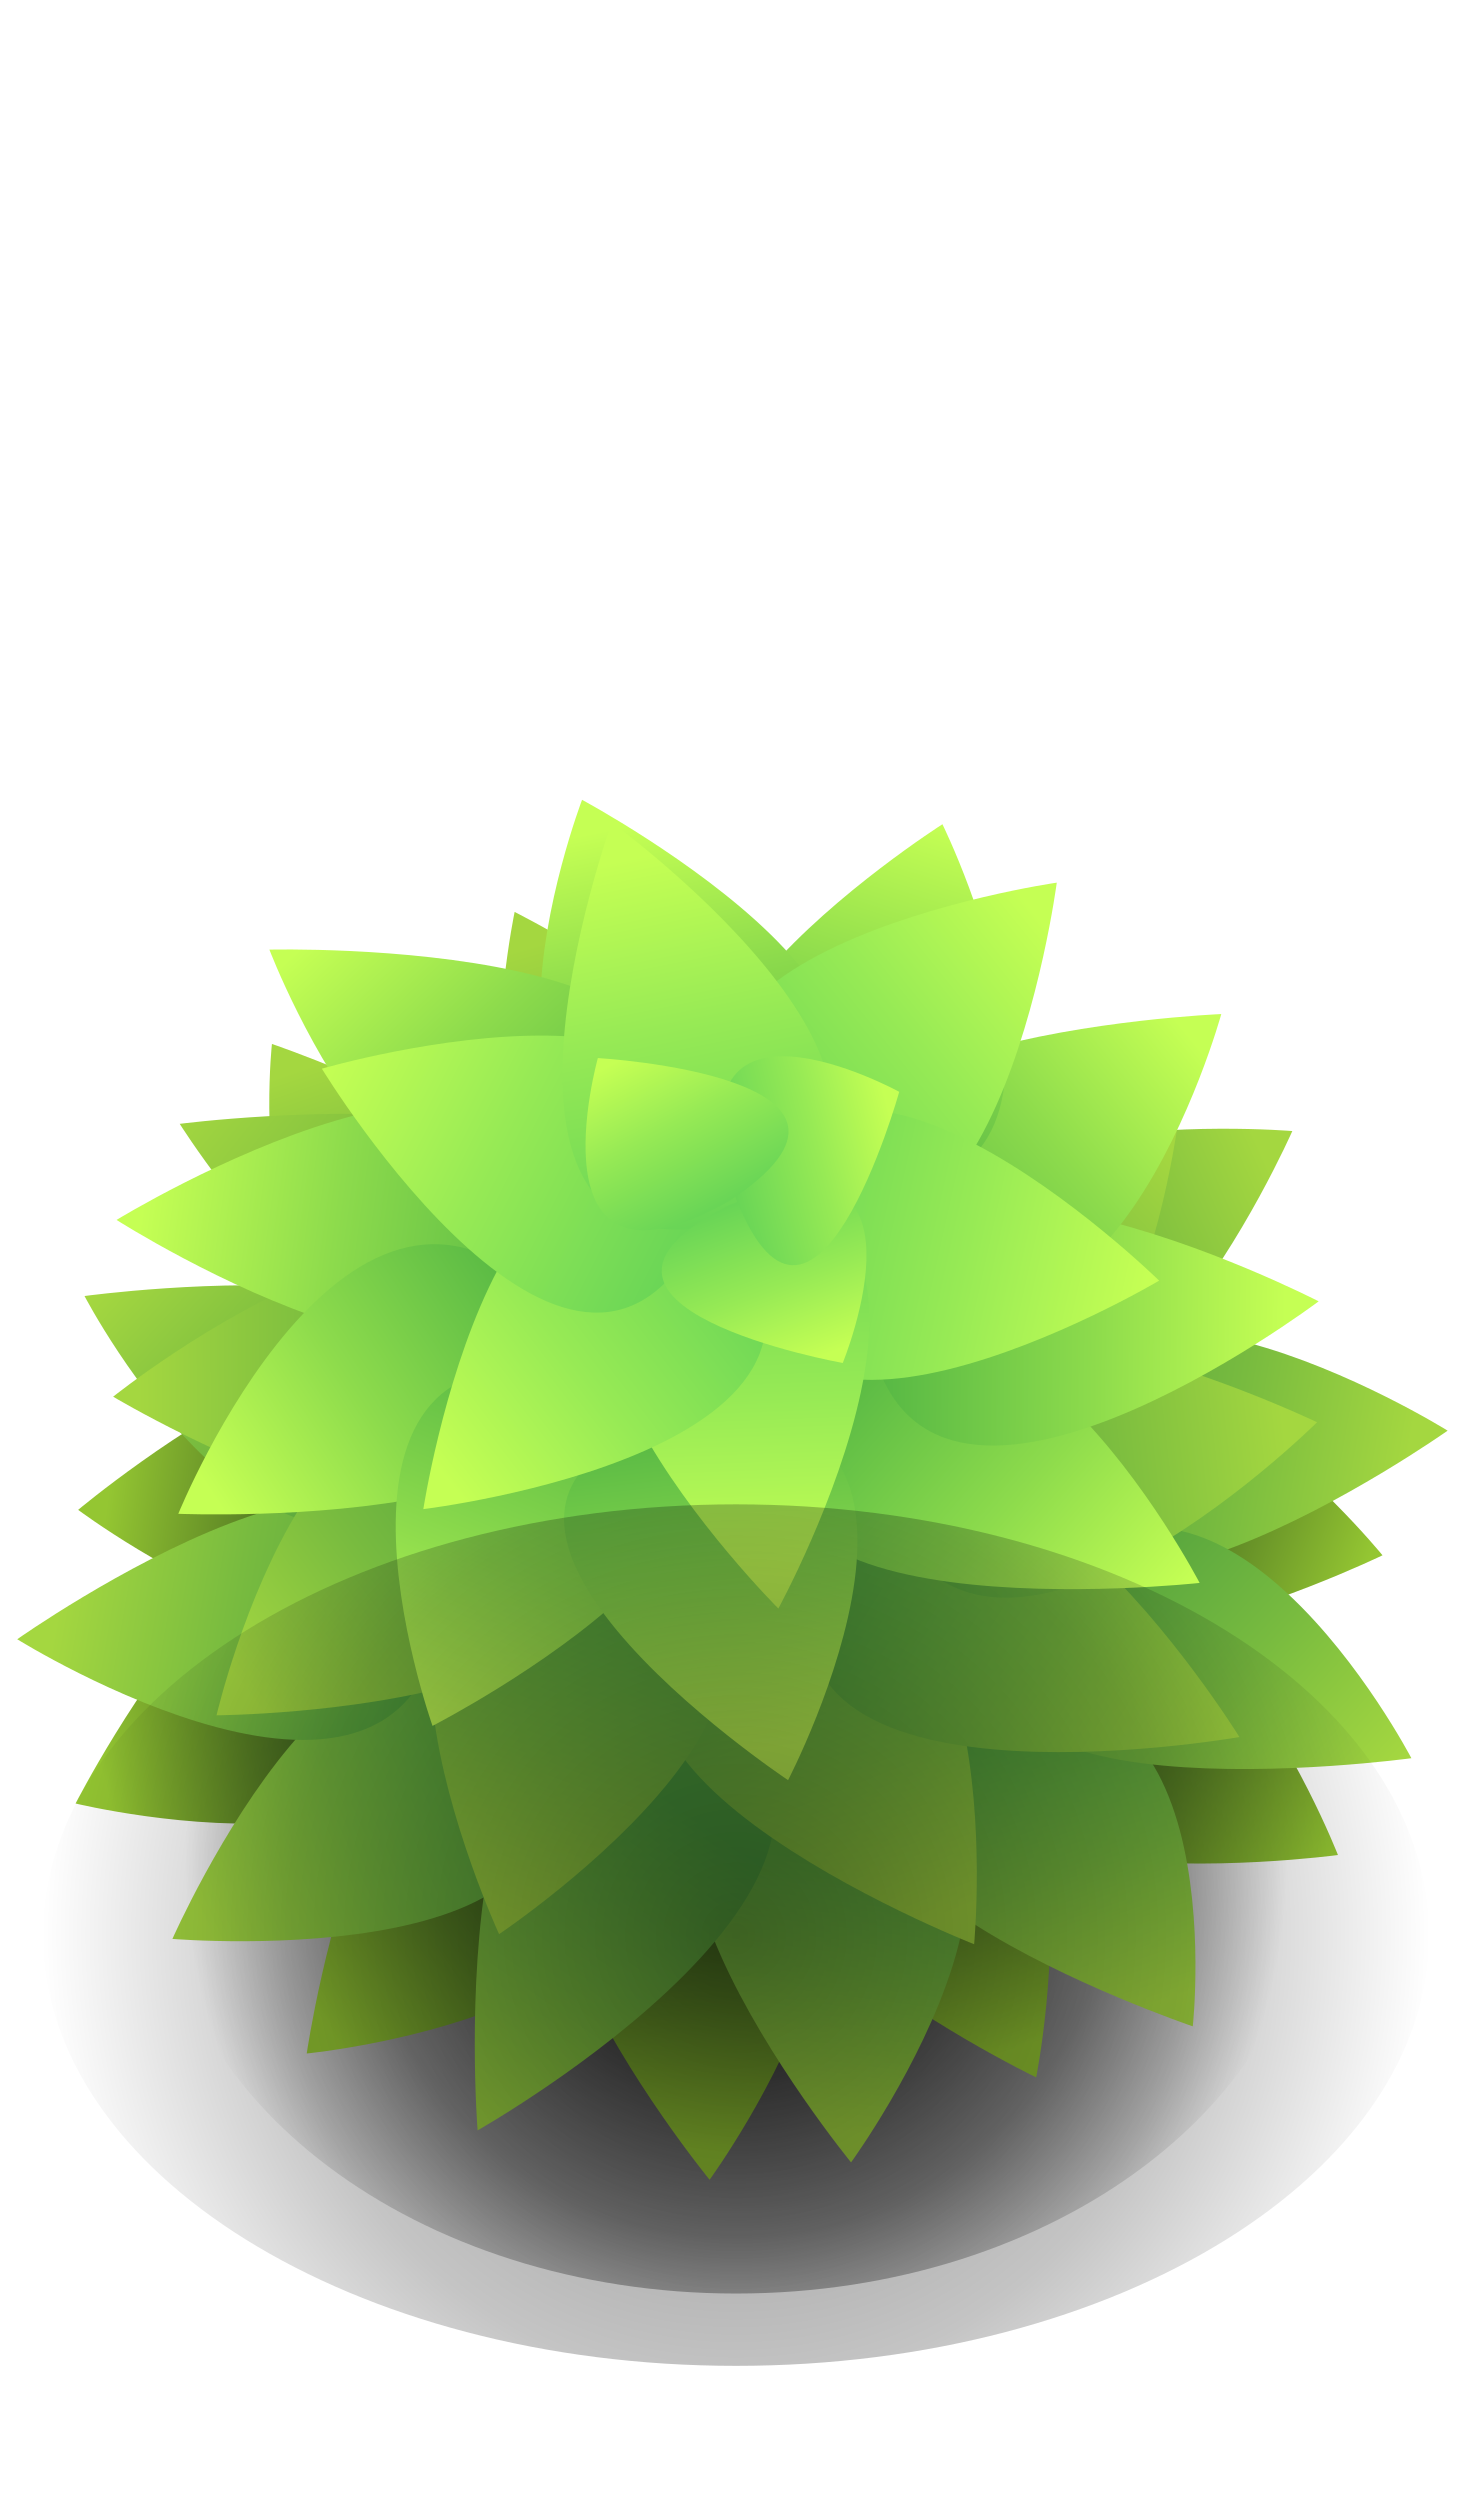
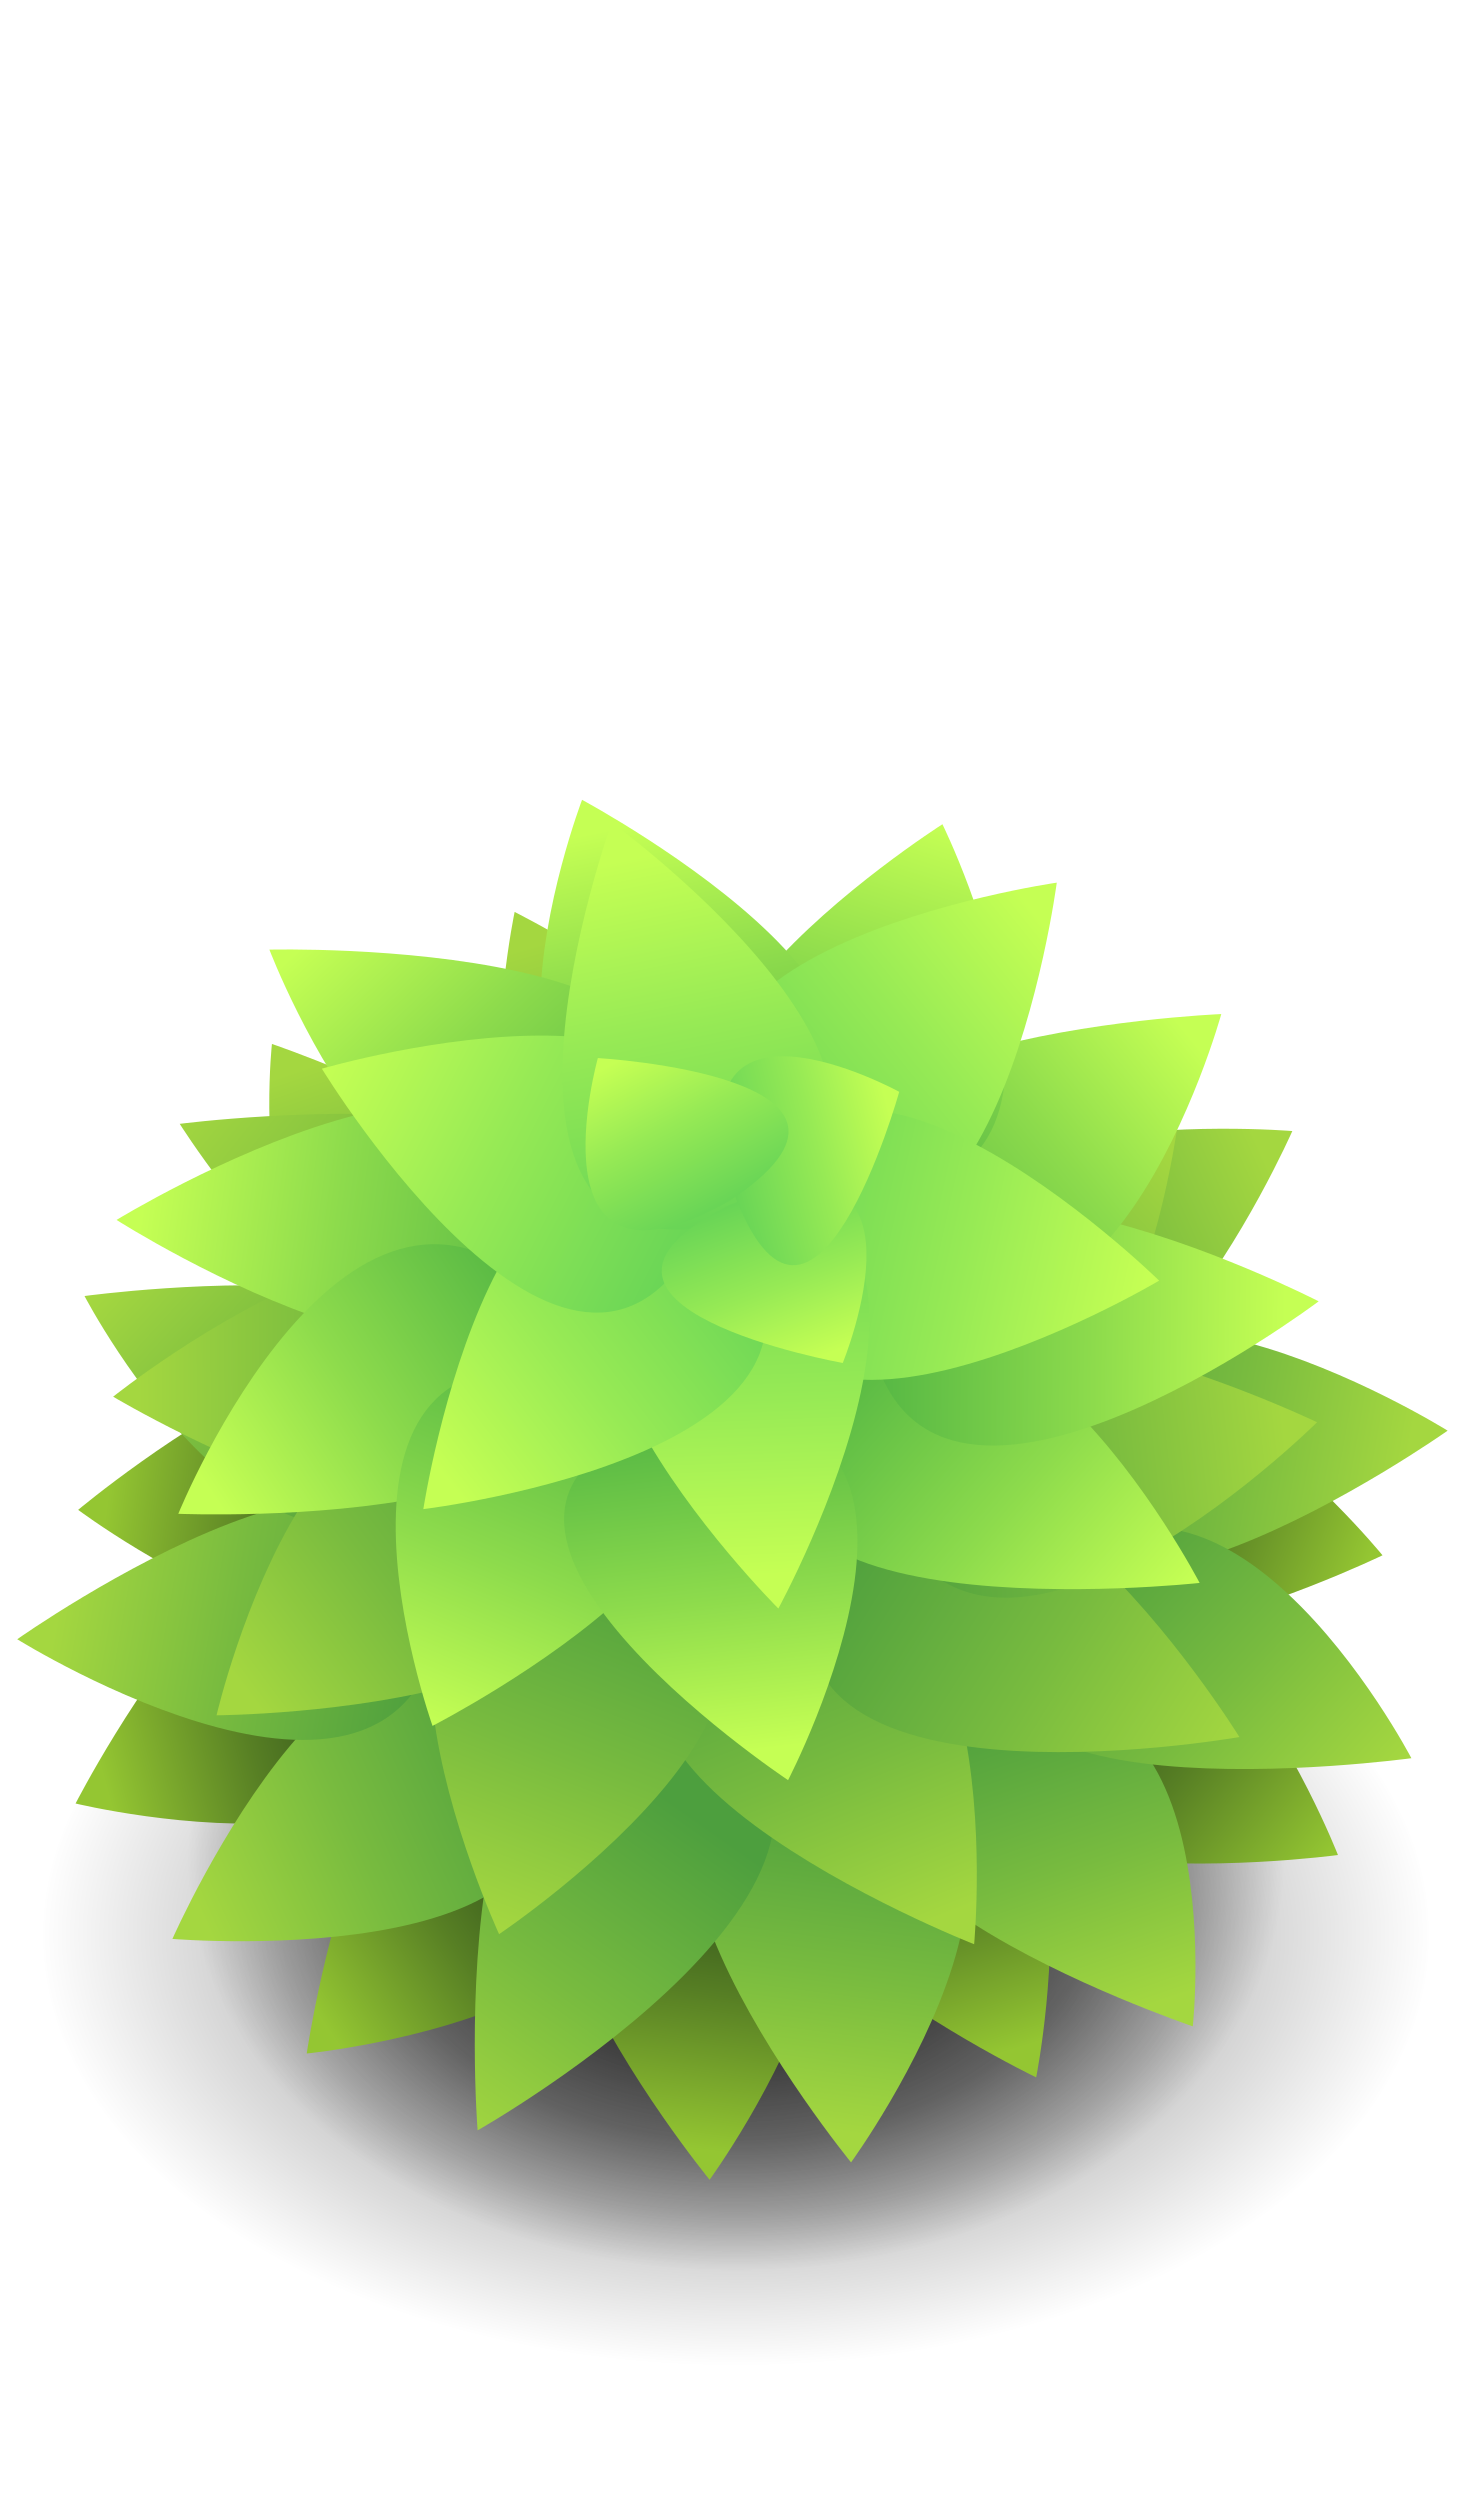
<svg xmlns="http://www.w3.org/2000/svg" baseProfile="full" width="101" height="171">
-   <radialGradient id="a" cx="50.343" cy="127.217" r="39.511" gradientUnits="userSpaceOnUse">
+   <radialGradient id="a" cx="50%" cy="50%" r="50%">
    <stop offset=".162" stop-opacity=".902" />
    <stop offset=".653" stop-opacity=".455" />
    <stop offset=".954" stop-opacity="0" />
  </radialGradient>
  <ellipse fill="url(#a)" cx="50.343" cy="127.217" rx="39.439" ry="29.662" />
-   <linearGradient id="b" gradientUnits="objectBoundingBox" x1=".36" y1=".099" x2="1.176" y2=".099" gradientTransform="rotate(95.105 .36 .1)">
-     <stop offset="0" stop-color="#1B3816" />
-     <stop offset=".532" stop-color="#577F24" />
-     <stop offset=".991" stop-color="#94C632" />
-   </linearGradient>
-   <path fill="url(#b)" d="M46.433 120.603c21.359 2.023 2.103 28.493 2.103 28.493s-23.078-28.253-2.103-28.493z" />
-   <linearGradient id="c" gradientUnits="objectBoundingBox" x1=".254" y1=".173" x2="1.145" y2=".173" gradientTransform="rotate(75.85 .254 .173)">
-     <stop offset="0" stop-color="#1B3816" />
-     <stop offset=".532" stop-color="#577F24" />
-     <stop offset=".991" stop-color="#94C632" />
-   </linearGradient>
-   <path fill="url(#c)" d="M57.099 117.166c20.203-7.309 13.776 24.928 13.776 24.928s-32.69-15.733-13.776-24.928z" />
-   <linearGradient id="d" gradientUnits="objectBoundingBox" x1=".715" y1=".175" x2="1.695" y2=".175" gradientTransform="rotate(143.621 .715 .175)">
-     <stop offset="0" stop-color="#1B3816" />
-     <stop offset=".532" stop-color="#577F24" />
-     <stop offset=".991" stop-color="#94C632" />
-   </linearGradient>
-   <path fill="url(#d)" d="M40.48 119.825c12.795 17.453-19.5 20.635-19.5 20.635s5.3-36.285 19.498-20.635z" />
-   <linearGradient id="e" gradientUnits="objectBoundingBox" x1=".837" y1=".263" x2="1.715" y2=".263" gradientTransform="rotate(167.8 .837 .263)">
-     <stop offset="0" stop-color="#1B3816" />
-     <stop offset=".532" stop-color="#577F24" />
-     <stop offset=".991" stop-color="#94C632" />
-   </linearGradient>
-   <path fill="url(#e)" d="M30.232 110.283c6.493 20.724-25.063 13.076-25.063 13.076S21.833 90.8 30.232 110.283z" />
-   <linearGradient id="f" gradientUnits="objectBoundingBox" x1=".901" y1=".36" x2="1.717" y2=".36" gradientTransform="rotate(185.133 .9 .36)">
-     <stop offset="0" stop-color="#1B3816" />
-     <stop offset=".532" stop-color="#577F24" />
-     <stop offset=".991" stop-color="#94C632" />
-   </linearGradient>
-   <path fill="url(#f)" d="M33.456 101.164c-2.012 21.648-28.111 2.11-28.111 2.11s27.89-23.371 28.111-2.11z" />
-   <linearGradient id="g" gradientUnits="objectBoundingBox" x1=".125" y1=".444" x2="1.137" y2=".444" gradientTransform="rotate(30.114 .125 .444)">
-     <stop offset="0" stop-color="#1B3816" />
-     <stop offset=".532" stop-color="#577F24" />
-     <stop offset=".991" stop-color="#94C632" />
-   </linearGradient>
-   <path fill="url(#g)" d="M66.573 113.572c13.023-17.278 24.943 13.311 24.943 13.311s-35.871 4.838-24.944-13.311z" />
-   <linearGradient id="h" gradientUnits="objectBoundingBox" x1=".096" y1=".572" x2=".981" y2=".572" gradientTransform="rotate(14.464 .096 .572)">
-     <stop offset="0" stop-color="#1B3816" />
-     <stop offset=".532" stop-color="#577F24" />
-     <stop offset=".991" stop-color="#94C632" />
-   </linearGradient>
-   <path fill="url(#h)" d="M66.784 101.535c7.119-20.511 27.78 4.847 27.78 4.847s-32.64 15.837-27.78-4.847z" />
-   <linearGradient id="i" gradientUnits="objectBoundingBox" x1=".161" y1=".089" x2="1.196" y2=".089" gradientTransform="rotate(71.557 .161 .089)">
-     <stop offset="0" stop-color="#4D9F3E" />
-     <stop offset=".532" stop-color="#78BB3F" />
-     <stop offset=".991" stop-color="#A4D740" />
-   </linearGradient>
-   <path fill="url(#i)" d="M65.07 117.471c19.65-7.613 16.516 21.132 16.516 21.132S47.04 126.876 65.07 117.471z" />
-   <linearGradient id="j" gradientUnits="objectBoundingBox" x1=".36" y1=".099" x2="1.176" y2=".099" gradientTransform="rotate(95.105 .36 .1)">
-     <stop offset="0" stop-color="#4D9F3E" />
-     <stop offset=".532" stop-color="#78BB3F" />
-     <stop offset=".991" stop-color="#A4D740" />
-   </linearGradient>
-   <path fill="url(#j)" d="M56.11 119.414c21.358 2.023 2.102 28.494 2.102 28.494s-23.077-28.254-2.102-28.494z" />
-   <linearGradient id="k" gradientUnits="objectBoundingBox" x1=".549" y1=".223" x2="1.529" y2=".223" gradientTransform="rotate(115.013 .549 .223)">
-     <stop offset="0" stop-color="#4D9F3E" />
-     <stop offset=".532" stop-color="#78BB3F" />
-     <stop offset=".991" stop-color="#A4D740" />
-   </linearGradient>
-   <path fill="url(#k)" d="M47.9 116.145c17.345 11.117-15.232 29.573-15.232 29.573s-3.07-38.562 15.233-29.573z" />
-   <linearGradient id="l" gradientUnits="objectBoundingBox" x1=".911" y1=".161" x2="1.946" y2=".161" gradientTransform="rotate(161.543 .911 .161)">
-     <stop offset="0" stop-color="#4D9F3E" />
-     <stop offset=".532" stop-color="#78BB3F" />
-     <stop offset=".991" stop-color="#A4D740" />
-   </linearGradient>
-   <path fill="url(#l)" d="M35.883 118.131c8.684 17.233-24.09 14.49-24.09 14.49s13.363-30.301 24.09-14.49z" />
-   <linearGradient id="m" gradientUnits="objectBoundingBox" x1="1.005" y1=".366" x2="1.909" y2=".366" gradientTransform="rotate(185.686 1.005 .366)">
-     <stop offset="0" stop-color="#4D9F3E" />
-     <stop offset=".532" stop-color="#78BB3F" />
-     <stop offset=".991" stop-color="#A4D740" />
-   </linearGradient>
-   <path fill="url(#m)" d="M30.302 110.138c-2.303 18.733-29.124 1.986-29.124 1.986s28.846-20.382 29.124-1.986z" />
-   <linearGradient id="n" gradientUnits="objectBoundingBox" x1=".973" y1=".631" x2="2.096" y2=".631" gradientTransform="rotate(208.217 .973 .631)">
-     <stop offset="0" stop-color="#4D9F3E" />
-     <stop offset=".532" stop-color="#78BB3F" />
-     <stop offset=".991" stop-color="#A4D740" />
-   </linearGradient>
-   <path fill="url(#n)" d="M32.135 99.698c-12.672 15.215-26.354-11.05-26.354-11.05s36.6-5.004 26.354 11.05z" />
-   <linearGradient id="o" gradientUnits="objectBoundingBox" x1=".839" y1=".911" x2="1.874" y2=".911" gradientTransform="rotate(251.53 .839 .91)">
-     <stop offset="0" stop-color="#4D9F3E" />
-     <stop offset=".532" stop-color="#78BB3F" />
-     <stop offset=".991" stop-color="#A4D740" />
-   </linearGradient>
-   <path fill="url(#o)" d="M35.124 92.532C15.477 100.152 18.6 71.406 18.6 71.406s34.55 11.715 16.525 21.126z" />
-   <linearGradient id="p" gradientUnits="objectBoundingBox" x1=".634" y1="1.005" x2="1.538" y2="1.005" gradientTransform="rotate(-84.321 .634 1.005)">
-     <stop offset="0" stop-color="#4D9F3E" />
-     <stop offset=".532" stop-color="#78BB3F" />
-     <stop offset=".991" stop-color="#A4D740" />
-   </linearGradient>
-   <path fill="url(#p)" d="M44.237 87.635c-21.36-2.015-2.27-25.542-2.27-25.542s23.244 25.295 2.27 25.542z" />
-   <linearGradient id="q" gradientUnits="objectBoundingBox" x1=".369" y1=".973" x2="1.492" y2=".973" gradientTransform="rotate(-61.795 .369 .973)">
-     <stop offset="0" stop-color="#4D9F3E" />
-     <stop offset=".532" stop-color="#78BB3F" />
-     <stop offset=".991" stop-color="#A4D740" />
-   </linearGradient>
-   <path fill="url(#q)" d="M54.92 87.39C37.57 76.28 67.512 64.273 67.512 64.273s5.713 32.1-12.594 23.117z" />
-   <linearGradient id="r" gradientUnits="objectBoundingBox" x1=".089" y1=".839" x2="1.124" y2=".839" gradientTransform="rotate(-18.484 .09 .839)">
-     <stop offset="0" stop-color="#4D9F3E" />
-     <stop offset=".532" stop-color="#78BB3F" />
-     <stop offset=".991" stop-color="#A4D740" />
-   </linearGradient>
-   <path fill="url(#r)" d="M64.311 91.862c-8.692-17.23 24.084-14.498 24.084-14.498s-13.35 30.304-24.084 14.498z" />
-   <linearGradient id="s" gradientUnits="objectBoundingBox" x1="-.005" y1=".634" x2=".9" y2=".634" gradientTransform="rotate(5.671 -.005 .634)">
-     <stop offset="0" stop-color="#4D9F3E" />
-     <stop offset=".532" stop-color="#78BB3F" />
-     <stop offset=".991" stop-color="#A4D740" />
-   </linearGradient>
-   <path fill="url(#s)" d="M69.895 99.853c2.294-18.734 29.122-1.996 29.122-1.996s-28.836 20.392-29.122 1.996z" />
-   <linearGradient id="t" gradientUnits="objectBoundingBox" x1=".027" y1=".369" x2="1.15" y2=".369" gradientTransform="rotate(28.192 .027 .369)">
-     <stop offset="0" stop-color="#4D9F3E" />
-     <stop offset=".532" stop-color="#78BB3F" />
-     <stop offset=".991" stop-color="#A4D740" />
-   </linearGradient>
-   <path fill="url(#t)" d="M70.178 109.221c12.665-15.22 26.36 11.04 26.36 11.04s-36.598 5.017-26.36-11.04z" />
-   <linearGradient id="u" gradientUnits="objectBoundingBox" x1=".161" y1=".089" x2="1.196" y2=".089" gradientTransform="rotate(71.557 .161 .089)">
-     <stop offset="0" stop-color="#4D9F3E" />
-     <stop offset=".532" stop-color="#78BB3F" />
-     <stop offset=".991" stop-color="#A4D740" />
-   </linearGradient>
-   <path fill="url(#u)" d="M50.115 108.563c19.65-8.798 16.516 24.423 16.516 24.423s-34.545-13.553-16.516-24.423z" />
-   <linearGradient id="v" gradientUnits="objectBoundingBox" x1=".006" y1=".378" x2="1.16" y2=".378" gradientTransform="rotate(22.025 .006 .378)">
-     <stop offset="0" stop-color="#4D9F3E" />
-     <stop offset=".532" stop-color="#78BB3F" />
-     <stop offset=".991" stop-color="#A4D740" />
-   </linearGradient>
-   <path fill="url(#v)" d="M56.361 106.493c9.894-17.715 28.413 12.319 28.413 12.319s-35.724 6.326-28.413-12.319z" />
-   <linearGradient id="w" gradientUnits="objectBoundingBox" x1=".02" y1=".665" x2=".953" y2=".665" gradientTransform="rotate(-3.975 .02 .665)">
-     <stop offset="0" stop-color="#4D9F3E" />
-     <stop offset=".532" stop-color="#78BB3F" />
-     <stop offset=".991" stop-color="#A4D740" />
-   </linearGradient>
-   <path fill="url(#w)" d="M59.965 101.483c-3.41-20.28 30.123-4.201 30.123-4.201s-24.094 23.937-30.123 4.201z" />
-   <linearGradient id="x" gradientUnits="objectBoundingBox" x1=".21" y1=".91" x2="1.309" y2=".91" gradientTransform="rotate(-39.583 .21 .91)">
-     <stop offset="0" stop-color="#4D9F3E" />
-     <stop offset=".532" stop-color="#78BB3F" />
-     <stop offset=".991" stop-color="#A4D740" />
-   </linearGradient>
-   <path fill="url(#x)" d="M59.633 95.33C44.141 79.756 80.665 76.115 80.665 76.115S76.84 109.08 59.633 95.33z" />
-   <linearGradient id="y" gradientUnits="objectBoundingBox" x1=".537" y1="1.008" x2="1.523" y2="1.008" gradientTransform="rotate(-78.384 .537 1.008)">
-     <stop offset="0" stop-color="#4D9F3E" />
-     <stop offset=".532" stop-color="#78BB3F" />
-     <stop offset=".991" stop-color="#A4D740" />
-   </linearGradient>
-   <path fill="url(#y)" d="M55.486 90.24c-22.018-5.284 4.401-27.34 4.401-27.34s17.814 30.174-4.4 27.34z" />
-   <linearGradient id="z" gradientUnits="objectBoundingBox" x1=".797" y1=".939" x2="1.788" y2=".939" gradientTransform="rotate(257.354 .797 .94)">
-     <stop offset="0" stop-color="#4D9F3E" />
-     <stop offset=".532" stop-color="#78BB3F" />
-     <stop offset=".991" stop-color="#A4D740" />
-   </linearGradient>
-   <path fill="url(#z)" d="M49.01 88.037c-20.651 6.902-13.809-25.66-13.809-25.66s33.068 16.563 13.81 25.66z" />
-   <linearGradient id="A" gradientUnits="objectBoundingBox" x1=".985" y1=".643" x2="2.17" y2=".643" gradientTransform="rotate(204.81 .985 .643)">
-     <stop offset="0" stop-color="#4D9F3E" />
-     <stop offset=".532" stop-color="#78BB3F" />
-     <stop offset=".991" stop-color="#A4D740" />
-   </linearGradient>
-   <path fill="url(#A)" d="M42.527 89.513c-11.88 16.612-30.234-12.642-30.234-12.642s39.63-5.125 30.234 12.642z" />
-   <linearGradient id="B" gradientUnits="objectBoundingBox" x1=".993" y1=".378" x2="1.94" y2=".378" gradientTransform="rotate(179.815 .993 .378)">
-     <stop offset="0" stop-color="#4D9F3E" />
-     <stop offset=".532" stop-color="#78BB3F" />
-     <stop offset=".991" stop-color="#A4D740" />
-   </linearGradient>
-   <path fill="url(#B)" d="M38.36 94.138c1.152 20.366-30.621 1.396-30.621 1.396s26.787-21.463 30.62-1.396z" />
-   <linearGradient id="C" gradientUnits="objectBoundingBox" x1=".835" y1=".124" x2="1.904" y2=".124" gradientTransform="rotate(149.021 .835 .124)">
-     <stop offset="0" stop-color="#4D9F3E" />
-     <stop offset=".532" stop-color="#78BB3F" />
-     <stop offset=".991" stop-color="#A4D740" />
-   </linearGradient>
-   <path fill="url(#C)" d="M38.006 100.253c13.77 16.818-23.195 17.075-23.195 17.075s7.505-32.247 23.195-17.075z" />
-   <linearGradient id="D" gradientUnits="objectBoundingBox" x1=".511" y1="-.002" x2="1.543" y2="-.002" gradientTransform="rotate(105.855 .511 -.002)">
-     <stop offset="0" stop-color="#4D9F3E" />
-     <stop offset=".532" stop-color="#78BB3F" />
-     <stop offset=".991" stop-color="#A4D740" />
-   </linearGradient>
-   <path fill="url(#D)" d="M41.59 105.665c21.451 7.24-7.453 26.631-7.453 26.631s-14.467-31.468 7.453-26.631z" />
-   <linearGradient id="E" gradientUnits="objectBoundingBox" x1=".023" y1=".345" x2="1.173" y2=".345" gradientTransform="rotate(28.269 .023 .345)">
-     <stop offset="0" stop-color="#55B744" />
-     <stop offset=".532" stop-color="#8DDB4C" />
-     <stop offset=".991" stop-color="#C5FF54" />
-   </linearGradient>
-   <path fill="url(#E)" d="M55.22 95.729c12.228-15.584 26.835 12.543 26.835 12.543s-36.6 4.007-26.836-12.543z" />
-   <linearGradient id="F" gradientUnits="objectBoundingBox" x1=".005" y1=".641" x2=".933" y2=".641" gradientTransform="rotate(.47 .005 .64)">
-     <stop offset="0" stop-color="#55B744" />
-     <stop offset=".532" stop-color="#8DDB4C" />
-     <stop offset=".991" stop-color="#C5FF54" />
-   </linearGradient>
-   <path fill="url(#F)" d="M59.484 91.363c-.757-18.553 30.713-2.352 30.713-2.352s-27.263 20.536-30.713 2.352z" />
-   <linearGradient id="G" gradientUnits="objectBoundingBox" x1=".157" y1=".891" x2="1.241" y2=".891" gradientTransform="rotate(-31.55 .157 .89)">
-     <stop offset="0" stop-color="#55B744" />
-     <stop offset=".532" stop-color="#8DDB4C" />
-     <stop offset=".991" stop-color="#C5FF54" />
-   </linearGradient>
-   <path fill="url(#G)" d="M59.958 85.766c-13.471-14.87 23.578-16.404 23.578-16.404s-8.151 29.703-23.578 16.404z" />
-   <linearGradient id="H" gradientUnits="objectBoundingBox" x1=".48" y1="1.005" x2="1.537" y2="1.005" gradientTransform="rotate(-75.62 .48 1.005)">
-     <stop offset="0" stop-color="#55B744" />
-     <stop offset=".532" stop-color="#8DDB4C" />
-     <stop offset=".991" stop-color="#C5FF54" />
-   </linearGradient>
-   <path fill="url(#H)" d="M56.473 80.952c-21.355-5.856 7.99-24.575 7.99-24.575s13.883 28.22-7.99 24.575z" />
-   <linearGradient id="I" gradientUnits="objectBoundingBox" x1=".747" y1=".953" x2="1.698" y2=".953" gradientTransform="rotate(260.48 .747 .953)">
-     <stop offset="0" stop-color="#55B744" />
-     <stop offset=".532" stop-color="#8DDB4C" />
-     <stop offset=".991" stop-color="#C5FF54" />
-   </linearGradient>
-   <path fill="url(#I)" d="M50.277 78.642C28.695 83.9 39.813 54.708 39.813 54.708s30.94 16.618 10.464 23.934z" />
-   <linearGradient id="J" gradientUnits="objectBoundingBox" x1=".959" y1=".716" x2="2.108" y2=".716" gradientTransform="rotate(216.077 .959 .716)">
-     <stop offset="0" stop-color="#55B744" />
-     <stop offset=".532" stop-color="#8DDB4C" />
-     <stop offset=".991" stop-color="#C5FF54" />
-   </linearGradient>
-   <path fill="url(#J)" d="M43.592 79.667C29.52 94.153 18.427 64.955 18.427 64.955s36.902-.942 25.165 14.712z" />
-   <linearGradient id="K" gradientUnits="objectBoundingBox" x1="1.002" y1=".403" x2="1.951" y2=".403" gradientTransform="rotate(184.209 1.002 .403)">
-     <stop offset="0" stop-color="#55B744" />
-     <stop offset=".532" stop-color="#8DDB4C" />
-     <stop offset=".991" stop-color="#C5FF54" />
-   </linearGradient>
-   <path fill="url(#K)" d="M38.815 83.658c-1.516 18.52-30.844-.215-30.844-.215s29.634-18.164 30.844.215z" />
-   <linearGradient id="L" gradientUnits="objectBoundingBox" x1=".881" y1=".147" x2="1.93" y2=".147" gradientTransform="rotate(156.446 .88 .147)">
-     <stop offset="0" stop-color="#55B744" />
-     <stop offset=".532" stop-color="#8DDB4C" />
-     <stop offset=".991" stop-color="#C5FF54" />
-   </linearGradient>
-   <path fill="url(#L)" d="M37.658 89.185c11.585 15.914-25.463 14.359-25.463 14.359s11.741-28.874 25.463-14.36z" />
-   <linearGradient id="M" gradientUnits="objectBoundingBox" x1=".571" y1=".003" x2="1.674" y2=".003" gradientTransform="rotate(109.204 .57 .003)">
-     <stop offset="0" stop-color="#55B744" />
-     <stop offset=".532" stop-color="#8DDB4C" />
-     <stop offset=".991" stop-color="#C5FF54" />
-   </linearGradient>
-   <path fill="url(#M)" d="M40.537 94.266c20.53 7.602-10.953 23.785-10.953 23.785s-10.362-29.23 10.953-23.785z" />
-   <linearGradient id="N" gradientUnits="objectBoundingBox" x1=".295" y1=".026" x2="1.225" y2=".026" gradientTransform="rotate(84.669 .295 .026)">
-     <stop offset="0" stop-color="#55B744" />
-     <stop offset=".532" stop-color="#8DDB4C" />
-     <stop offset=".991" stop-color="#C5FF54" />
-   </linearGradient>
-   <path fill="url(#N)" d="M46.42 97.08c22.115-3.436 7.484 24.682 7.484 24.682s-28.75-19.107-7.484-24.683z" />
-   <linearGradient id="O" gradientUnits="objectBoundingBox" x1=".197" y1=".919" x2="1.307" y2=".919" gradientTransform="rotate(-39.398 .197 .919)">
-     <stop offset="0" stop-color="#69D556" />
-     <stop offset=".532" stop-color="#97EA55" />
-     <stop offset=".991" stop-color="#C5FF54" />
-   </linearGradient>
-   <path fill="url(#O)" d="M52.447 80.706C38.69 65.189 72.283 60.373 72.283 60.373S67.829 94.3 52.447 80.706z" />
-   <linearGradient id="P" gradientUnits="objectBoundingBox" x1="-.008" y1=".549" x2=".981" y2=".549" gradientTransform="rotate(8.364 -.008 .549)">
-     <stop offset="0" stop-color="#69D556" />
-     <stop offset=".532" stop-color="#97EA55" />
-     <stop offset=".991" stop-color="#C5FF54" />
-   </linearGradient>
-   <path fill="url(#P)" d="M51.268 84.247c3.61-20.54 28.017 3.348 28.017 3.348s-29.132 17.308-28.017-3.348z" />
-   <linearGradient id="Q" gradientUnits="objectBoundingBox" x1=".337" y1=".01" x2="1.261" y2=".01" gradientTransform="rotate(88.503 .337 .01)">
-     <stop offset="0" stop-color="#69D556" />
-     <stop offset=".532" stop-color="#97EA55" />
-     <stop offset=".991" stop-color="#C5FF54" />
-   </linearGradient>
-   <path fill="url(#Q)" d="M49.155 81.73c20.505-1.8 4.084 28.293 4.084 28.293S29.186 86.001 49.155 81.73z" />
-   <linearGradient id="R" gradientUnits="objectBoundingBox" x1=".814" y1=".087" x2="1.918" y2=".087" gradientTransform="rotate(142.581 .814 .087)">
-     <stop offset="0" stop-color="#69D556" />
-     <stop offset=".532" stop-color="#97EA55" />
-     <stop offset=".991" stop-color="#C5FF54" />
-   </linearGradient>
-   <path fill="url(#R)" d="M49.235 83.345c13.412 15.825-20.279 19.879-20.279 19.879s5.2-33.819 20.279-19.879z" />
-   <linearGradient id="S" gradientUnits="objectBoundingBox" x1=".997" y1=".573" x2="2.102" y2=".573" gradientTransform="rotate(199.44 .997 .573)">
-     <stop offset="0" stop-color="#69D556" />
-     <stop offset=".532" stop-color="#97EA55" />
-     <stop offset=".991" stop-color="#C5FF54" />
-   </linearGradient>
-   <path fill="url(#S)" d="M48.342 83.375c-8.516 18.993-26.326-10.277-26.326-10.277s32.453-9.455 26.326 10.277z" />
-   <linearGradient id="T" gradientUnits="objectBoundingBox" x1=".728" y1=".963" x2="1.667" y2=".963" gradientTransform="rotate(262.43 .728 .963)">
-     <stop offset="0" stop-color="#69D556" />
-     <stop offset=".532" stop-color="#97EA55" />
-     <stop offset=".991" stop-color="#C5FF54" />
-   </linearGradient>
-   <path fill="url(#T)" d="M50.19 83.578c-19.985 4.987-8.346-27.315-8.346-27.315s27.424 19.969 8.346 27.315z" />
-   <linearGradient id="U" gradientUnits="objectBoundingBox" x1=".241" y1=".154" x2="1.208" y2=".154" gradientTransform="rotate(66.243 .24 .154)">
-     <stop offset="0" stop-color="#69D556" />
-     <stop offset=".532" stop-color="#97EA55" />
-     <stop offset=".991" stop-color="#C5FF54" />
-   </linearGradient>
-   <path fill="url(#U)" d="M49.892 82.425c14.652-6.043 7.752 10.803 7.752 10.803s-21.595-3.863-7.752-10.803z" />
-   <linearGradient id="V" gradientUnits="objectBoundingBox" x1=".099" y1=".733" x2="1.053" y2=".733" gradientTransform="rotate(-16.968 .099 .733)">
-     <stop offset="0" stop-color="#69D556" />
-     <stop offset=".532" stop-color="#97EA55" />
-     <stop offset=".991" stop-color="#C5FF54" />
-   </linearGradient>
-   <path fill="url(#V)" d="M50.12 81.403c-4.447-15.388 11.388-6.722 11.388-6.722s-5.98 21.385-11.389 6.722z" />
-   <linearGradient id="W" gradientUnits="objectBoundingBox" x1=".791" y1=".773" x2="1.775" y2=".773" gradientTransform="rotate(238.32 .79 .773)">
-     <stop offset="0" stop-color="#69D556" />
-     <stop offset=".532" stop-color="#97EA55" />
-     <stop offset=".991" stop-color="#C5FF54" />
-   </linearGradient>
-   <path fill="url(#W)" d="M49.842 82.177c-13.851 7.744-8.949-9.806-8.949-9.806s21.893 1.267 8.949 9.806z" />
-   <radialGradient id="X" cx="50.343" cy="132.361" r="47.481" gradientUnits="userSpaceOnUse">
+   <radialGradient id="X" cx="50%" cy="50%" r="50%">
    <stop offset="0" stop-opacity=".463" />
    <stop offset=".648" stop-opacity=".231" />
    <stop offset="1" stop-opacity="0" />
  </radialGradient>
  <ellipse fill="url(#X)" cx="50.343" cy="132.361" rx="47.395" ry="29.464" />
+   <linearGradient id="b" gradientUnits="objectBoundingBox" x1=".36" y1=".099" x2="1.176" y2=".099" gradientTransform="rotate(95.105 .36 .1)">
+     <stop offset="0" stop-color="#1B3816" />
+     <stop offset=".532" stop-color="#577F24" />
+     <stop offset=".991" stop-color="#94C632" />
+   </linearGradient>
+   <path fill="url(#b)" d="M46.433 120.603c21.359 2.023 2.103 28.493 2.103 28.493s-23.078-28.253-2.103-28.493z" />
+   <linearGradient id="c" gradientUnits="objectBoundingBox" x1=".254" y1=".173" x2="1.145" y2=".173" gradientTransform="rotate(75.85 .254 .173)">
+     <stop offset="0" stop-color="#1B3816" />
+     <stop offset=".532" stop-color="#577F24" />
+     <stop offset=".991" stop-color="#94C632" />
+   </linearGradient>
+   <path fill="url(#c)" d="M57.099 117.166c20.203-7.309 13.776 24.928 13.776 24.928s-32.69-15.733-13.776-24.928z" />
+   <linearGradient id="d" gradientUnits="objectBoundingBox" x1=".715" y1=".175" x2="1.695" y2=".175" gradientTransform="rotate(143.621 .715 .175)">
+     <stop offset="0" stop-color="#1B3816" />
+     <stop offset=".532" stop-color="#577F24" />
+     <stop offset=".991" stop-color="#94C632" />
+   </linearGradient>
+   <path fill="url(#d)" d="M40.48 119.825c12.795 17.453-19.5 20.635-19.5 20.635s5.3-36.285 19.498-20.635z" />
+   <linearGradient id="e" gradientUnits="objectBoundingBox" x1=".837" y1=".263" x2="1.715" y2=".263" gradientTransform="rotate(167.8 .837 .263)">
+     <stop offset="0" stop-color="#1B3816" />
+     <stop offset=".532" stop-color="#577F24" />
+     <stop offset=".991" stop-color="#94C632" />
+   </linearGradient>
+   <path fill="url(#e)" d="M30.232 110.283c6.493 20.724-25.063 13.076-25.063 13.076S21.833 90.8 30.232 110.283z" />
+   <linearGradient id="f" gradientUnits="objectBoundingBox" x1=".901" y1=".36" x2="1.717" y2=".36" gradientTransform="rotate(185.133 .9 .36)">
+     <stop offset="0" stop-color="#1B3816" />
+     <stop offset=".532" stop-color="#577F24" />
+     <stop offset=".991" stop-color="#94C632" />
+   </linearGradient>
+   <path fill="url(#f)" d="M33.456 101.164c-2.012 21.648-28.111 2.11-28.111 2.11s27.89-23.371 28.111-2.11z" />
+   <linearGradient id="g" gradientUnits="objectBoundingBox" x1=".125" y1=".444" x2="1.137" y2=".444" gradientTransform="rotate(30.114 .125 .444)">
+     <stop offset="0" stop-color="#1B3816" />
+     <stop offset=".532" stop-color="#577F24" />
+     <stop offset=".991" stop-color="#94C632" />
+   </linearGradient>
+   <path fill="url(#g)" d="M66.573 113.572c13.023-17.278 24.943 13.311 24.943 13.311s-35.871 4.838-24.944-13.311z" />
+   <linearGradient id="h" gradientUnits="objectBoundingBox" x1=".096" y1=".572" x2=".981" y2=".572" gradientTransform="rotate(14.464 .096 .572)">
+     <stop offset="0" stop-color="#1B3816" />
+     <stop offset=".532" stop-color="#577F24" />
+     <stop offset=".991" stop-color="#94C632" />
+   </linearGradient>
+   <path fill="url(#h)" d="M66.784 101.535c7.119-20.511 27.78 4.847 27.78 4.847s-32.64 15.837-27.78-4.847z" />
+   <linearGradient id="i" gradientUnits="objectBoundingBox" x1=".161" y1=".089" x2="1.196" y2=".089" gradientTransform="rotate(71.557 .161 .089)">
+     <stop offset="0" stop-color="#4D9F3E" />
+     <stop offset=".532" stop-color="#78BB3F" />
+     <stop offset=".991" stop-color="#A4D740" />
+   </linearGradient>
+   <path fill="url(#i)" d="M65.07 117.471c19.65-7.613 16.516 21.132 16.516 21.132S47.04 126.876 65.07 117.471z" />
+   <linearGradient id="j" gradientUnits="objectBoundingBox" x1=".36" y1=".099" x2="1.176" y2=".099" gradientTransform="rotate(95.105 .36 .1)">
+     <stop offset="0" stop-color="#4D9F3E" />
+     <stop offset=".532" stop-color="#78BB3F" />
+     <stop offset=".991" stop-color="#A4D740" />
+   </linearGradient>
+   <path fill="url(#j)" d="M56.11 119.414c21.358 2.023 2.102 28.494 2.102 28.494s-23.077-28.254-2.102-28.494z" />
+   <linearGradient id="k" gradientUnits="objectBoundingBox" x1=".549" y1=".223" x2="1.529" y2=".223" gradientTransform="rotate(115.013 .549 .223)">
+     <stop offset="0" stop-color="#4D9F3E" />
+     <stop offset=".532" stop-color="#78BB3F" />
+     <stop offset=".991" stop-color="#A4D740" />
+   </linearGradient>
+   <path fill="url(#k)" d="M47.9 116.145c17.345 11.117-15.232 29.573-15.232 29.573s-3.07-38.562 15.233-29.573z" />
+   <linearGradient id="l" gradientUnits="objectBoundingBox" x1=".911" y1=".161" x2="1.946" y2=".161" gradientTransform="rotate(161.543 .911 .161)">
+     <stop offset="0" stop-color="#4D9F3E" />
+     <stop offset=".532" stop-color="#78BB3F" />
+     <stop offset=".991" stop-color="#A4D740" />
+   </linearGradient>
+   <path fill="url(#l)" d="M35.883 118.131c8.684 17.233-24.09 14.49-24.09 14.49s13.363-30.301 24.09-14.49z" />
+   <linearGradient id="m" gradientUnits="objectBoundingBox" x1="1.005" y1=".366" x2="1.909" y2=".366" gradientTransform="rotate(185.686 1.005 .366)">
+     <stop offset="0" stop-color="#4D9F3E" />
+     <stop offset=".532" stop-color="#78BB3F" />
+     <stop offset=".991" stop-color="#A4D740" />
+   </linearGradient>
+   <path fill="url(#m)" d="M30.302 110.138c-2.303 18.733-29.124 1.986-29.124 1.986s28.846-20.382 29.124-1.986z" />
+   <linearGradient id="n" gradientUnits="objectBoundingBox" x1=".973" y1=".631" x2="2.096" y2=".631" gradientTransform="rotate(208.217 .973 .631)">
+     <stop offset="0" stop-color="#4D9F3E" />
+     <stop offset=".532" stop-color="#78BB3F" />
+     <stop offset=".991" stop-color="#A4D740" />
+   </linearGradient>
+   <path fill="url(#n)" d="M32.135 99.698c-12.672 15.215-26.354-11.05-26.354-11.05s36.6-5.004 26.354 11.05z" />
+   <linearGradient id="o" gradientUnits="objectBoundingBox" x1=".839" y1=".911" x2="1.874" y2=".911" gradientTransform="rotate(251.53 .839 .91)">
+     <stop offset="0" stop-color="#4D9F3E" />
+     <stop offset=".532" stop-color="#78BB3F" />
+     <stop offset=".991" stop-color="#A4D740" />
+   </linearGradient>
+   <path fill="url(#o)" d="M35.124 92.532C15.477 100.152 18.6 71.406 18.6 71.406s34.55 11.715 16.525 21.126z" />
+   <linearGradient id="p" gradientUnits="objectBoundingBox" x1=".634" y1="1.005" x2="1.538" y2="1.005" gradientTransform="rotate(-84.321 .634 1.005)">
+     <stop offset="0" stop-color="#4D9F3E" />
+     <stop offset=".532" stop-color="#78BB3F" />
+     <stop offset=".991" stop-color="#A4D740" />
+   </linearGradient>
+   <path fill="url(#p)" d="M44.237 87.635c-21.36-2.015-2.27-25.542-2.27-25.542s23.244 25.295 2.27 25.542z" />
+   <linearGradient id="q" gradientUnits="objectBoundingBox" x1=".369" y1=".973" x2="1.492" y2=".973" gradientTransform="rotate(-61.795 .369 .973)">
+     <stop offset="0" stop-color="#4D9F3E" />
+     <stop offset=".532" stop-color="#78BB3F" />
+     <stop offset=".991" stop-color="#A4D740" />
+   </linearGradient>
+   <path fill="url(#q)" d="M54.92 87.39C37.57 76.28 67.512 64.273 67.512 64.273s5.713 32.1-12.594 23.117z" />
+   <linearGradient id="r" gradientUnits="objectBoundingBox" x1=".089" y1=".839" x2="1.124" y2=".839" gradientTransform="rotate(-18.484 .09 .839)">
+     <stop offset="0" stop-color="#4D9F3E" />
+     <stop offset=".532" stop-color="#78BB3F" />
+     <stop offset=".991" stop-color="#A4D740" />
+   </linearGradient>
+   <path fill="url(#r)" d="M64.311 91.862c-8.692-17.23 24.084-14.498 24.084-14.498s-13.35 30.304-24.084 14.498z" />
+   <linearGradient id="s" gradientUnits="objectBoundingBox" x1="-.005" y1=".634" x2=".9" y2=".634" gradientTransform="rotate(5.671 -.005 .634)">
+     <stop offset="0" stop-color="#4D9F3E" />
+     <stop offset=".532" stop-color="#78BB3F" />
+     <stop offset=".991" stop-color="#A4D740" />
+   </linearGradient>
+   <path fill="url(#s)" d="M69.895 99.853c2.294-18.734 29.122-1.996 29.122-1.996s-28.836 20.392-29.122 1.996z" />
+   <linearGradient id="t" gradientUnits="objectBoundingBox" x1=".027" y1=".369" x2="1.15" y2=".369" gradientTransform="rotate(28.192 .027 .369)">
+     <stop offset="0" stop-color="#4D9F3E" />
+     <stop offset=".532" stop-color="#78BB3F" />
+     <stop offset=".991" stop-color="#A4D740" />
+   </linearGradient>
+   <path fill="url(#t)" d="M70.178 109.221c12.665-15.22 26.36 11.04 26.36 11.04s-36.598 5.017-26.36-11.04z" />
+   <linearGradient id="u" gradientUnits="objectBoundingBox" x1=".161" y1=".089" x2="1.196" y2=".089" gradientTransform="rotate(71.557 .161 .089)">
+     <stop offset="0" stop-color="#4D9F3E" />
+     <stop offset=".532" stop-color="#78BB3F" />
+     <stop offset=".991" stop-color="#A4D740" />
+   </linearGradient>
+   <path fill="url(#u)" d="M50.115 108.563c19.65-8.798 16.516 24.423 16.516 24.423s-34.545-13.553-16.516-24.423z" />
+   <linearGradient id="v" gradientUnits="objectBoundingBox" x1=".006" y1=".378" x2="1.16" y2=".378" gradientTransform="rotate(22.025 .006 .378)">
+     <stop offset="0" stop-color="#4D9F3E" />
+     <stop offset=".532" stop-color="#78BB3F" />
+     <stop offset=".991" stop-color="#A4D740" />
+   </linearGradient>
+   <path fill="url(#v)" d="M56.361 106.493c9.894-17.715 28.413 12.319 28.413 12.319s-35.724 6.326-28.413-12.319z" />
+   <linearGradient id="w" gradientUnits="objectBoundingBox" x1=".02" y1=".665" x2=".953" y2=".665" gradientTransform="rotate(-3.975 .02 .665)">
+     <stop offset="0" stop-color="#4D9F3E" />
+     <stop offset=".532" stop-color="#78BB3F" />
+     <stop offset=".991" stop-color="#A4D740" />
+   </linearGradient>
+   <path fill="url(#w)" d="M59.965 101.483c-3.41-20.28 30.123-4.201 30.123-4.201s-24.094 23.937-30.123 4.201z" />
+   <linearGradient id="x" gradientUnits="objectBoundingBox" x1=".21" y1=".91" x2="1.309" y2=".91" gradientTransform="rotate(-39.583 .21 .91)">
+     <stop offset="0" stop-color="#4D9F3E" />
+     <stop offset=".532" stop-color="#78BB3F" />
+     <stop offset=".991" stop-color="#A4D740" />
+   </linearGradient>
+   <path fill="url(#x)" d="M59.633 95.33C44.141 79.756 80.665 76.115 80.665 76.115S76.84 109.08 59.633 95.33z" />
+   <linearGradient id="y" gradientUnits="objectBoundingBox" x1=".537" y1="1.008" x2="1.523" y2="1.008" gradientTransform="rotate(-78.384 .537 1.008)">
+     <stop offset="0" stop-color="#4D9F3E" />
+     <stop offset=".532" stop-color="#78BB3F" />
+     <stop offset=".991" stop-color="#A4D740" />
+   </linearGradient>
+   <path fill="url(#y)" d="M55.486 90.24c-22.018-5.284 4.401-27.34 4.401-27.34s17.814 30.174-4.4 27.34z" />
+   <linearGradient id="z" gradientUnits="objectBoundingBox" x1=".797" y1=".939" x2="1.788" y2=".939" gradientTransform="rotate(257.354 .797 .94)">
+     <stop offset="0" stop-color="#4D9F3E" />
+     <stop offset=".532" stop-color="#78BB3F" />
+     <stop offset=".991" stop-color="#A4D740" />
+   </linearGradient>
+   <path fill="url(#z)" d="M49.01 88.037c-20.651 6.902-13.809-25.66-13.809-25.66s33.068 16.563 13.81 25.66z" />
+   <linearGradient id="A" gradientUnits="objectBoundingBox" x1=".985" y1=".643" x2="2.17" y2=".643" gradientTransform="rotate(204.81 .985 .643)">
+     <stop offset="0" stop-color="#4D9F3E" />
+     <stop offset=".532" stop-color="#78BB3F" />
+     <stop offset=".991" stop-color="#A4D740" />
+   </linearGradient>
+   <path fill="url(#A)" d="M42.527 89.513c-11.88 16.612-30.234-12.642-30.234-12.642s39.63-5.125 30.234 12.642z" />
+   <linearGradient id="B" gradientUnits="objectBoundingBox" x1=".993" y1=".378" x2="1.94" y2=".378" gradientTransform="rotate(179.815 .993 .378)">
+     <stop offset="0" stop-color="#4D9F3E" />
+     <stop offset=".532" stop-color="#78BB3F" />
+     <stop offset=".991" stop-color="#A4D740" />
+   </linearGradient>
+   <path fill="url(#B)" d="M38.36 94.138c1.152 20.366-30.621 1.396-30.621 1.396s26.787-21.463 30.62-1.396z" />
+   <linearGradient id="C" gradientUnits="objectBoundingBox" x1=".835" y1=".124" x2="1.904" y2=".124" gradientTransform="rotate(149.021 .835 .124)">
+     <stop offset="0" stop-color="#4D9F3E" />
+     <stop offset=".532" stop-color="#78BB3F" />
+     <stop offset=".991" stop-color="#A4D740" />
+   </linearGradient>
+   <path fill="url(#C)" d="M38.006 100.253c13.77 16.818-23.195 17.075-23.195 17.075s7.505-32.247 23.195-17.075z" />
+   <linearGradient id="D" gradientUnits="objectBoundingBox" x1=".511" y1="-.002" x2="1.543" y2="-.002" gradientTransform="rotate(105.855 .511 -.002)">
+     <stop offset="0" stop-color="#4D9F3E" />
+     <stop offset=".532" stop-color="#78BB3F" />
+     <stop offset=".991" stop-color="#A4D740" />
+   </linearGradient>
+   <path fill="url(#D)" d="M41.59 105.665c21.451 7.24-7.453 26.631-7.453 26.631s-14.467-31.468 7.453-26.631z" />
+   <linearGradient id="E" gradientUnits="objectBoundingBox" x1=".023" y1=".345" x2="1.173" y2=".345" gradientTransform="rotate(28.269 .023 .345)">
+     <stop offset="0" stop-color="#55B744" />
+     <stop offset=".532" stop-color="#8DDB4C" />
+     <stop offset=".991" stop-color="#C5FF54" />
+   </linearGradient>
+   <path fill="url(#E)" d="M55.22 95.729c12.228-15.584 26.835 12.543 26.835 12.543s-36.6 4.007-26.836-12.543z" />
+   <linearGradient id="F" gradientUnits="objectBoundingBox" x1=".005" y1=".641" x2=".933" y2=".641" gradientTransform="rotate(.47 .005 .64)">
+     <stop offset="0" stop-color="#55B744" />
+     <stop offset=".532" stop-color="#8DDB4C" />
+     <stop offset=".991" stop-color="#C5FF54" />
+   </linearGradient>
+   <path fill="url(#F)" d="M59.484 91.363c-.757-18.553 30.713-2.352 30.713-2.352s-27.263 20.536-30.713 2.352z" />
+   <linearGradient id="G" gradientUnits="objectBoundingBox" x1=".157" y1=".891" x2="1.241" y2=".891" gradientTransform="rotate(-31.55 .157 .89)">
+     <stop offset="0" stop-color="#55B744" />
+     <stop offset=".532" stop-color="#8DDB4C" />
+     <stop offset=".991" stop-color="#C5FF54" />
+   </linearGradient>
+   <path fill="url(#G)" d="M59.958 85.766c-13.471-14.87 23.578-16.404 23.578-16.404s-8.151 29.703-23.578 16.404z" />
+   <linearGradient id="H" gradientUnits="objectBoundingBox" x1=".48" y1="1.005" x2="1.537" y2="1.005" gradientTransform="rotate(-75.62 .48 1.005)">
+     <stop offset="0" stop-color="#55B744" />
+     <stop offset=".532" stop-color="#8DDB4C" />
+     <stop offset=".991" stop-color="#C5FF54" />
+   </linearGradient>
+   <path fill="url(#H)" d="M56.473 80.952c-21.355-5.856 7.99-24.575 7.99-24.575s13.883 28.22-7.99 24.575z" />
+   <linearGradient id="I" gradientUnits="objectBoundingBox" x1=".747" y1=".953" x2="1.698" y2=".953" gradientTransform="rotate(260.48 .747 .953)">
+     <stop offset="0" stop-color="#55B744" />
+     <stop offset=".532" stop-color="#8DDB4C" />
+     <stop offset=".991" stop-color="#C5FF54" />
+   </linearGradient>
+   <path fill="url(#I)" d="M50.277 78.642C28.695 83.9 39.813 54.708 39.813 54.708s30.94 16.618 10.464 23.934z" />
+   <linearGradient id="J" gradientUnits="objectBoundingBox" x1=".959" y1=".716" x2="2.108" y2=".716" gradientTransform="rotate(216.077 .959 .716)">
+     <stop offset="0" stop-color="#55B744" />
+     <stop offset=".532" stop-color="#8DDB4C" />
+     <stop offset=".991" stop-color="#C5FF54" />
+   </linearGradient>
+   <path fill="url(#J)" d="M43.592 79.667C29.52 94.153 18.427 64.955 18.427 64.955s36.902-.942 25.165 14.712z" />
+   <linearGradient id="K" gradientUnits="objectBoundingBox" x1="1.002" y1=".403" x2="1.951" y2=".403" gradientTransform="rotate(184.209 1.002 .403)">
+     <stop offset="0" stop-color="#55B744" />
+     <stop offset=".532" stop-color="#8DDB4C" />
+     <stop offset=".991" stop-color="#C5FF54" />
+   </linearGradient>
+   <path fill="url(#K)" d="M38.815 83.658c-1.516 18.52-30.844-.215-30.844-.215s29.634-18.164 30.844.215z" />
+   <linearGradient id="L" gradientUnits="objectBoundingBox" x1=".881" y1=".147" x2="1.93" y2=".147" gradientTransform="rotate(156.446 .88 .147)">
+     <stop offset="0" stop-color="#55B744" />
+     <stop offset=".532" stop-color="#8DDB4C" />
+     <stop offset=".991" stop-color="#C5FF54" />
+   </linearGradient>
+   <path fill="url(#L)" d="M37.658 89.185c11.585 15.914-25.463 14.359-25.463 14.359s11.741-28.874 25.463-14.36z" />
+   <linearGradient id="M" gradientUnits="objectBoundingBox" x1=".571" y1=".003" x2="1.674" y2=".003" gradientTransform="rotate(109.204 .57 .003)">
+     <stop offset="0" stop-color="#55B744" />
+     <stop offset=".532" stop-color="#8DDB4C" />
+     <stop offset=".991" stop-color="#C5FF54" />
+   </linearGradient>
+   <path fill="url(#M)" d="M40.537 94.266c20.53 7.602-10.953 23.785-10.953 23.785s-10.362-29.23 10.953-23.785z" />
+   <linearGradient id="N" gradientUnits="objectBoundingBox" x1=".295" y1=".026" x2="1.225" y2=".026" gradientTransform="rotate(84.669 .295 .026)">
+     <stop offset="0" stop-color="#55B744" />
+     <stop offset=".532" stop-color="#8DDB4C" />
+     <stop offset=".991" stop-color="#C5FF54" />
+   </linearGradient>
+   <path fill="url(#N)" d="M46.42 97.08c22.115-3.436 7.484 24.682 7.484 24.682s-28.75-19.107-7.484-24.683z" />
+   <linearGradient id="O" gradientUnits="objectBoundingBox" x1=".197" y1=".919" x2="1.307" y2=".919" gradientTransform="rotate(-39.398 .197 .919)">
+     <stop offset="0" stop-color="#69D556" />
+     <stop offset=".532" stop-color="#97EA55" />
+     <stop offset=".991" stop-color="#C5FF54" />
+   </linearGradient>
+   <path fill="url(#O)" d="M52.447 80.706C38.69 65.189 72.283 60.373 72.283 60.373S67.829 94.3 52.447 80.706z" />
+   <linearGradient id="P" gradientUnits="objectBoundingBox" x1="-.008" y1=".549" x2=".981" y2=".549" gradientTransform="rotate(8.364 -.008 .549)">
+     <stop offset="0" stop-color="#69D556" />
+     <stop offset=".532" stop-color="#97EA55" />
+     <stop offset=".991" stop-color="#C5FF54" />
+   </linearGradient>
+   <path fill="url(#P)" d="M51.268 84.247c3.61-20.54 28.017 3.348 28.017 3.348s-29.132 17.308-28.017-3.348z" />
+   <linearGradient id="Q" gradientUnits="objectBoundingBox" x1=".337" y1=".01" x2="1.261" y2=".01" gradientTransform="rotate(88.503 .337 .01)">
+     <stop offset="0" stop-color="#69D556" />
+     <stop offset=".532" stop-color="#97EA55" />
+     <stop offset=".991" stop-color="#C5FF54" />
+   </linearGradient>
+   <path fill="url(#Q)" d="M49.155 81.73c20.505-1.8 4.084 28.293 4.084 28.293S29.186 86.001 49.155 81.73z" />
+   <linearGradient id="R" gradientUnits="objectBoundingBox" x1=".814" y1=".087" x2="1.918" y2=".087" gradientTransform="rotate(142.581 .814 .087)">
+     <stop offset="0" stop-color="#69D556" />
+     <stop offset=".532" stop-color="#97EA55" />
+     <stop offset=".991" stop-color="#C5FF54" />
+   </linearGradient>
+   <path fill="url(#R)" d="M49.235 83.345c13.412 15.825-20.279 19.879-20.279 19.879s5.2-33.819 20.279-19.879z" />
+   <linearGradient id="S" gradientUnits="objectBoundingBox" x1=".997" y1=".573" x2="2.102" y2=".573" gradientTransform="rotate(199.44 .997 .573)">
+     <stop offset="0" stop-color="#69D556" />
+     <stop offset=".532" stop-color="#97EA55" />
+     <stop offset=".991" stop-color="#C5FF54" />
+   </linearGradient>
+   <path fill="url(#S)" d="M48.342 83.375c-8.516 18.993-26.326-10.277-26.326-10.277s32.453-9.455 26.326 10.277z" />
+   <linearGradient id="T" gradientUnits="objectBoundingBox" x1=".728" y1=".963" x2="1.667" y2=".963" gradientTransform="rotate(262.43 .728 .963)">
+     <stop offset="0" stop-color="#69D556" />
+     <stop offset=".532" stop-color="#97EA55" />
+     <stop offset=".991" stop-color="#C5FF54" />
+   </linearGradient>
+   <path fill="url(#T)" d="M50.19 83.578c-19.985 4.987-8.346-27.315-8.346-27.315s27.424 19.969 8.346 27.315z" />
+   <linearGradient id="U" gradientUnits="objectBoundingBox" x1=".241" y1=".154" x2="1.208" y2=".154" gradientTransform="rotate(66.243 .24 .154)">
+     <stop offset="0" stop-color="#69D556" />
+     <stop offset=".532" stop-color="#97EA55" />
+     <stop offset=".991" stop-color="#C5FF54" />
+   </linearGradient>
+   <path fill="url(#U)" d="M49.892 82.425c14.652-6.043 7.752 10.803 7.752 10.803s-21.595-3.863-7.752-10.803z" />
+   <linearGradient id="V" gradientUnits="objectBoundingBox" x1=".099" y1=".733" x2="1.053" y2=".733" gradientTransform="rotate(-16.968 .099 .733)">
+     <stop offset="0" stop-color="#69D556" />
+     <stop offset=".532" stop-color="#97EA55" />
+     <stop offset=".991" stop-color="#C5FF54" />
+   </linearGradient>
+   <path fill="url(#V)" d="M50.12 81.403c-4.447-15.388 11.388-6.722 11.388-6.722s-5.98 21.385-11.389 6.722z" />
+   <linearGradient id="W" gradientUnits="objectBoundingBox" x1=".791" y1=".773" x2="1.775" y2=".773" gradientTransform="rotate(238.32 .79 .773)">
+     <stop offset="0" stop-color="#69D556" />
+     <stop offset=".532" stop-color="#97EA55" />
+     <stop offset=".991" stop-color="#C5FF54" />
+   </linearGradient>
+   <path fill="url(#W)" d="M49.842 82.177c-13.851 7.744-8.949-9.806-8.949-9.806s21.893 1.267 8.949 9.806z" />
</svg>
